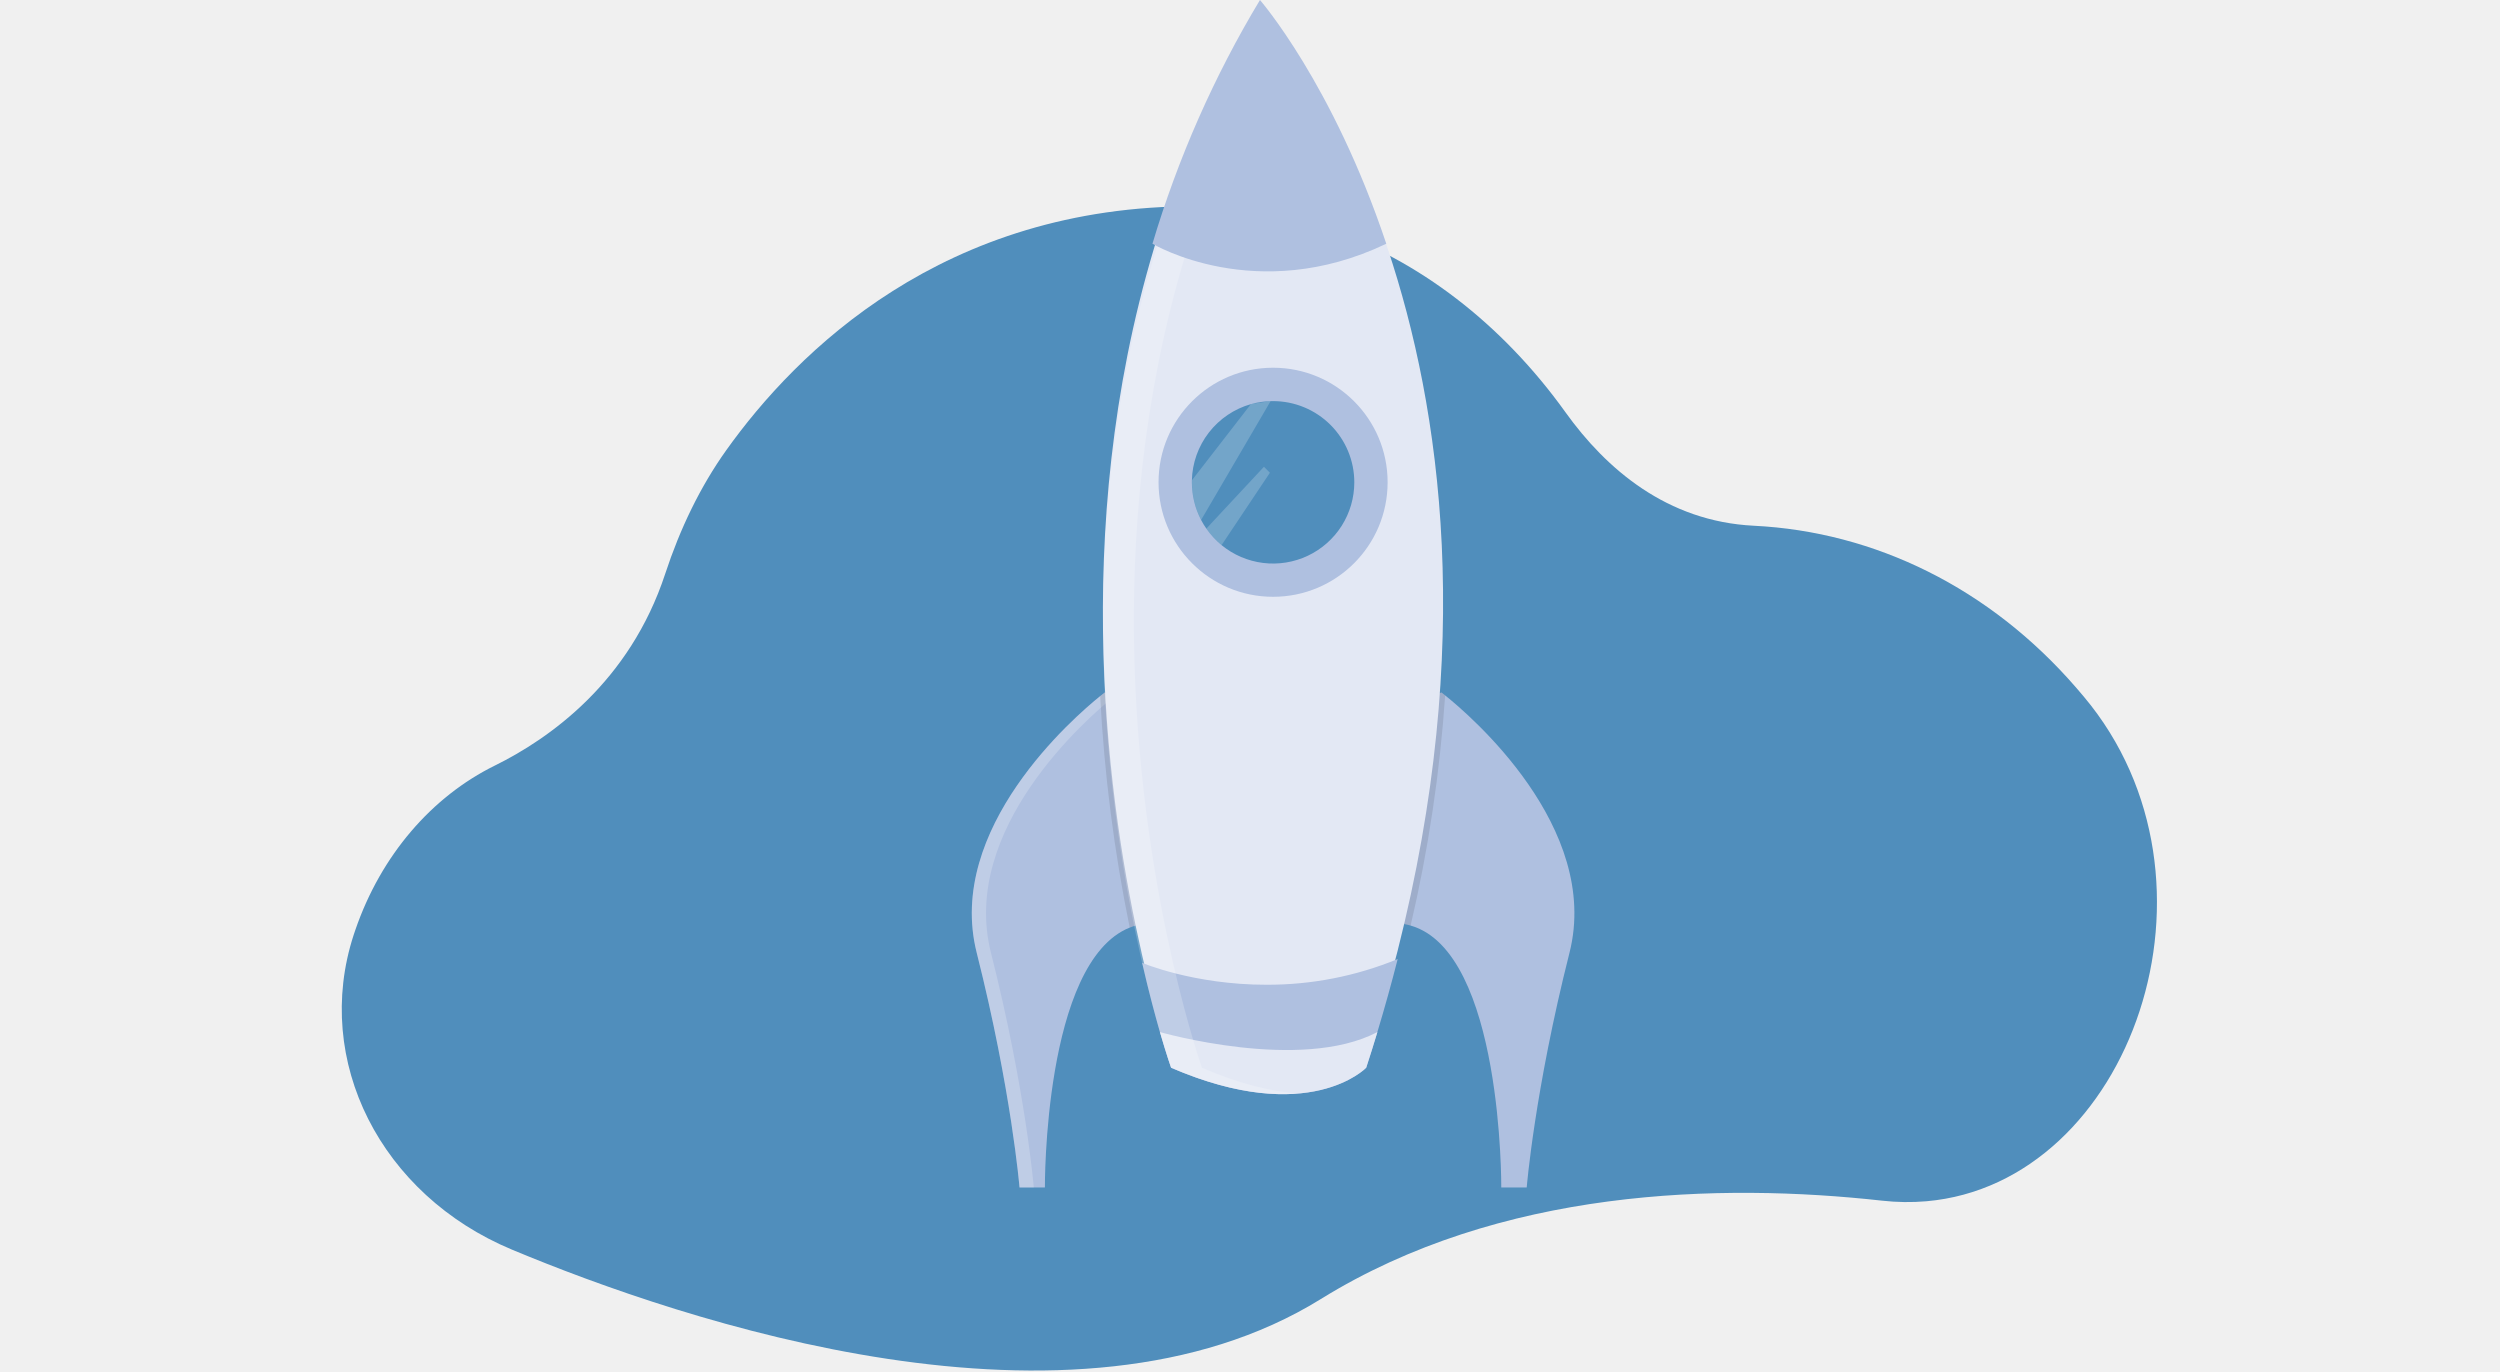
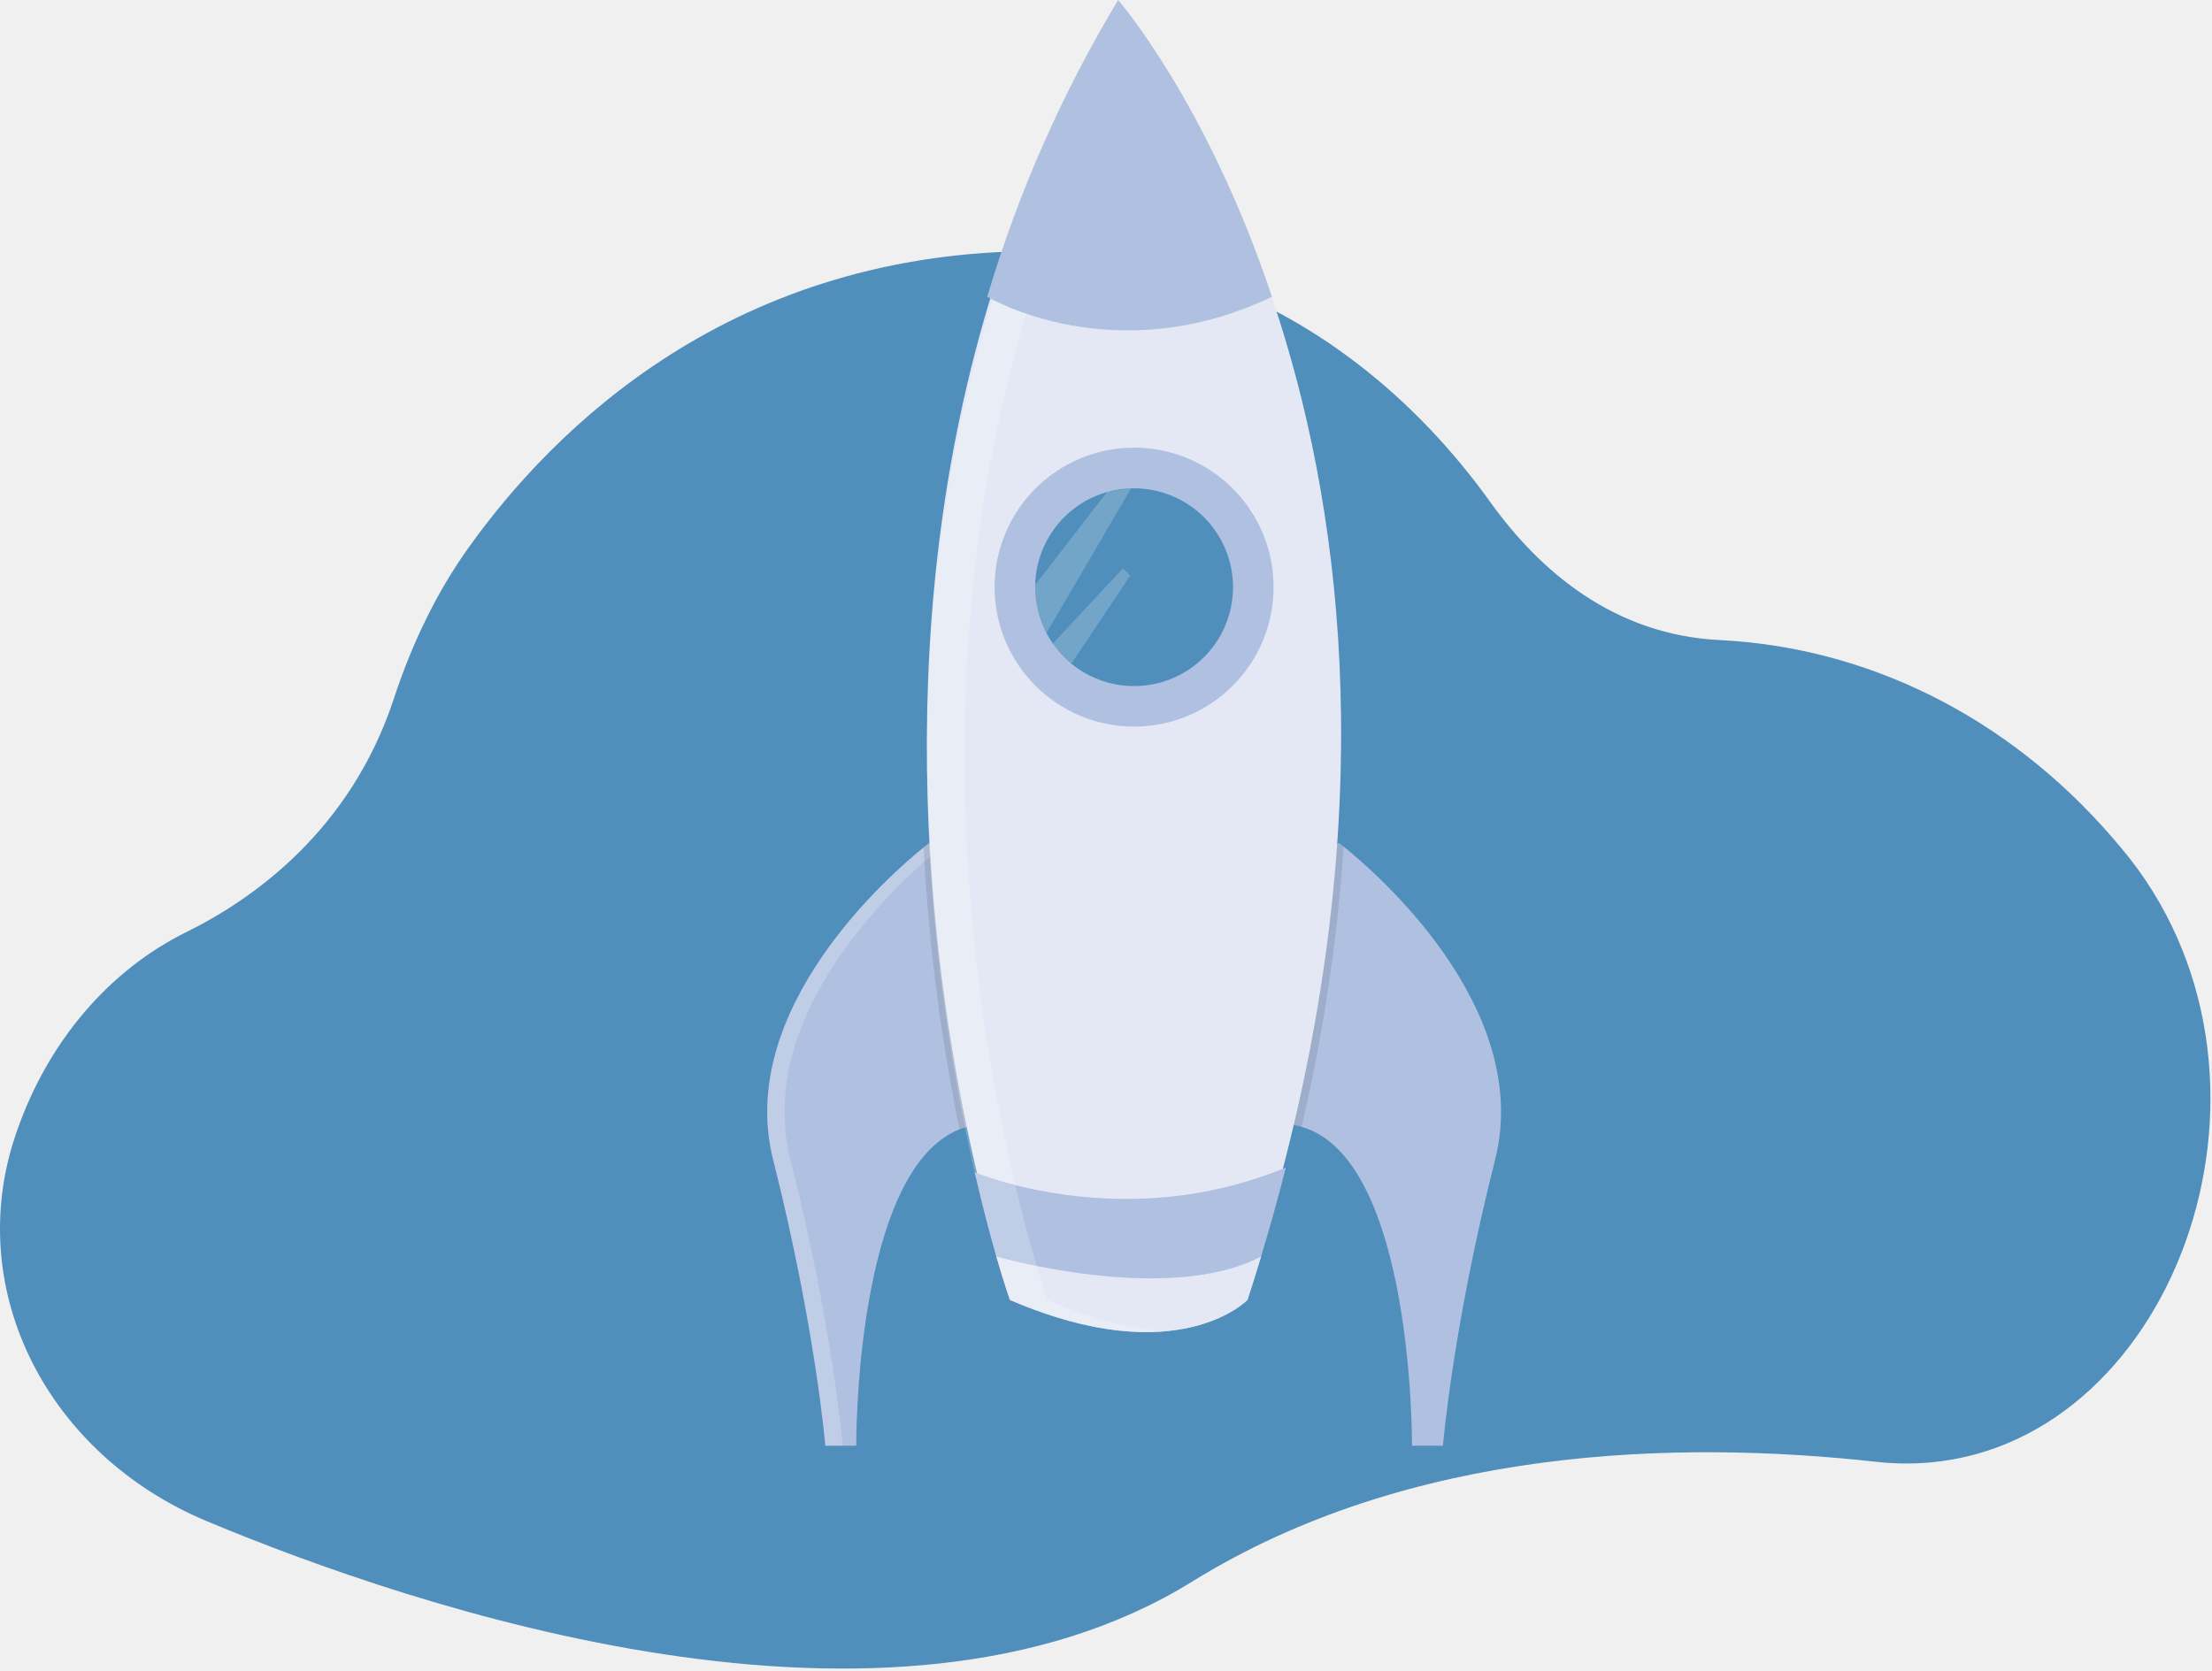
- <svg xmlns="http://www.w3.org/2000/svg" width="328px" height="180px" viewBox="0 0 1136 858" fill="none">
+ <svg xmlns="http://www.w3.org/2000/svg" width="100%" height="100%" viewBox="0 0 1136 858" fill="none">
  <path d="M991.018 751.253C981.795 752.046 972.517 751.922 963.318 750.883C862.198 739.703 724.498 742.883 612.248 812.433C457.008 908.603 213.718 826.273 106.398 781.483C24.398 747.273 -18.172 663.483 7.398 584.833C7.758 583.723 8.128 582.613 8.518 581.503C24.608 534.763 56.368 498.183 95.698 478.793C129.978 461.893 180.028 426.603 202.298 358.793C211.498 330.793 224.118 304.453 240.508 281.493C284.398 220.003 376.278 128.433 534.298 129.003C562.004 129.137 589.502 133.791 615.708 142.783C673.438 162.453 725.578 202.443 765.338 257.883C790.708 293.243 828.728 326.113 883.158 328.793C958.698 332.533 1030.79 367.703 1084.87 430.293C1086.43 432.093 1087.97 433.903 1089.51 435.733C1185.8 550.443 1118.92 740.073 991.018 751.253Z" fill="#508EBC" />
  <path d="M457.583 510.1C457.583 510.1 465.583 508.27 470.803 513.65C470.803 513.65 467.433 516.65 459.533 513.32L457.583 510.1Z" fill="#6C63FF" />
  <path d="M500.273 577.96C497.707 578.416 495.194 579.133 492.773 580.1C438.833 601.64 439.733 742.64 439.733 742.64H423.853C423.853 742.64 418.853 682.13 397.063 595.8C377.433 518.13 457.943 448.52 474.293 435.32C476.133 433.85 477.153 433.07 477.153 433.07C558.243 462.87 500.273 577.96 500.273 577.96Z" fill="#AFC0E0" />
  <path opacity="0.2" d="M483.053 435.52C481.183 434.66 479.253 433.84 477.203 433.09C477.203 433.09 476.203 433.87 474.343 435.34C457.993 448.54 377.483 518.15 397.113 595.82C418.903 682.15 423.853 742.64 423.853 742.64H432.783C432.783 742.64 427.833 682.13 405.993 595.8C386.443 518.49 466.173 449.14 483.053 435.52Z" fill="white" />
  <path d="M767.813 595.82C745.973 682.15 741.053 742.64 741.053 742.64H725.143C725.143 742.64 726.143 595.28 668.413 578.83C667.163 578.455 665.89 578.157 664.603 577.94C664.603 577.94 606.603 462.85 687.723 433.07C687.723 433.07 688.543 433.68 690.023 434.87C705.053 446.9 787.663 517.25 767.813 595.82Z" fill="#AFC0E0" />
  <path opacity="0.1" d="M500.273 577.96C497.707 578.416 495.194 579.133 492.773 580.1C483.021 532.373 476.844 483.986 474.293 435.34C476.133 433.87 477.153 433.09 477.153 433.09C558.243 462.87 500.273 577.96 500.273 577.96Z" fill="black" />
  <path opacity="0.1" d="M690.053 434.89C686.747 483.394 679.52 531.551 668.443 578.89C667.193 578.515 665.92 578.217 664.633 578C664.633 578 606.633 462.91 687.753 433.13C687.723 433.09 688.543 433.7 690.053 434.89Z" fill="black" />
  <path d="M660.276 594.78C654.676 616.873 648.112 639.54 640.586 662.78C640.586 662.78 604.866 699.99 518.586 662.78C518.586 662.78 509.966 638.48 500.486 597.17C479.616 506.34 454.586 333.25 507.916 155.46C523.797 102.013 546.369 50.787 575.096 3C575.096 3 620.656 55.31 654.096 155.43C687.536 255.55 708.816 403.5 660.276 594.78Z" fill="#E3E8F4" />
  <path d="M582.433 373.23C621.993 373.23 654.063 341.16 654.063 301.6C654.063 262.04 621.993 229.97 582.433 229.97C542.873 229.97 510.803 262.04 510.803 301.6C510.803 341.16 542.873 373.23 582.433 373.23Z" fill="#AFC0E0" />
  <path d="M633.233 301.64C633.233 311.26 630.501 320.682 625.356 328.81C620.211 336.938 612.863 343.438 604.168 347.554C595.473 351.67 585.789 353.233 576.24 352.06C566.692 350.887 557.674 347.028 550.233 340.93C546.601 337.939 543.398 334.463 540.713 330.6C539.507 328.874 538.412 327.074 537.433 325.21C533.623 317.938 531.636 309.85 531.643 301.64C531.643 301.23 531.643 300.83 531.643 300.43C531.904 289.567 535.637 279.072 542.295 270.485C548.953 261.897 558.187 255.668 568.643 252.71C572.636 251.61 576.744 250.985 580.883 250.85H582.403C589.076 250.846 595.684 252.157 601.85 254.707C608.016 257.258 613.62 260.998 618.34 265.715C623.06 270.431 626.805 276.032 629.36 282.196C631.916 288.36 633.232 294.967 633.233 301.64Z" fill="#508EBC" />
  <path d="M660.363 599.78C656.563 614.74 652.33 629.957 647.663 645.43C645.45 652.81 643.116 660.25 640.663 667.75C640.663 667.75 604.943 704.96 518.663 667.75C518.663 667.75 515.863 659.86 511.663 645.43C508.523 634.53 504.613 619.92 500.533 602.14C500.533 602.14 532.653 615.85 578.243 615.85C606.407 615.947 634.313 610.486 660.363 599.78V599.78Z" fill="#AFC0E0" />
  <path d="M647.663 645.43C645.45 652.81 643.116 660.25 640.663 667.75C640.663 667.75 604.943 704.96 518.663 667.75C518.663 667.75 515.863 659.86 511.663 645.43C511.653 645.43 599.593 670.73 647.663 645.43Z" fill="#E3E8F4" />
  <path opacity="0.2" d="M568.673 252.64L568.563 252.72L531.663 300.36C531.663 300.76 531.663 301.16 531.663 301.57C531.656 309.779 533.643 317.868 537.453 325.14L580.933 250.78L568.673 252.64Z" fill="white" />
  <path opacity="0.2" d="M580.453 295.64L550.233 340.89C546.601 337.899 543.398 334.423 540.713 330.56L576.713 291.92L580.453 295.64Z" fill="white" />
  <path opacity="0.2" d="M537.973 667.76C537.973 667.76 529.353 643.45 519.873 602.15C499.003 511.31 473.973 338.22 527.303 160.43C541.638 112.324 561.381 65.998 586.153 22.34C579.383 12.85 575.153 8.01 575.153 8.01C546.422 55.783 523.843 106.995 507.953 160.43C454.623 338.22 479.653 511.31 500.523 602.15C510.003 643.45 518.623 667.76 518.623 667.76C552.713 682.45 578.903 685.53 598.123 683.89C581.703 682.64 561.763 678.01 537.973 667.76Z" fill="white" />
  <path d="M653.22 152.43C571.95 191.34 507 152.43 507 152.43C522.899 98.991 545.488 47.775 574.23 0C574.23 0 619.79 52.31 653.22 152.43Z" fill="#AFC0E0" />
</svg>
